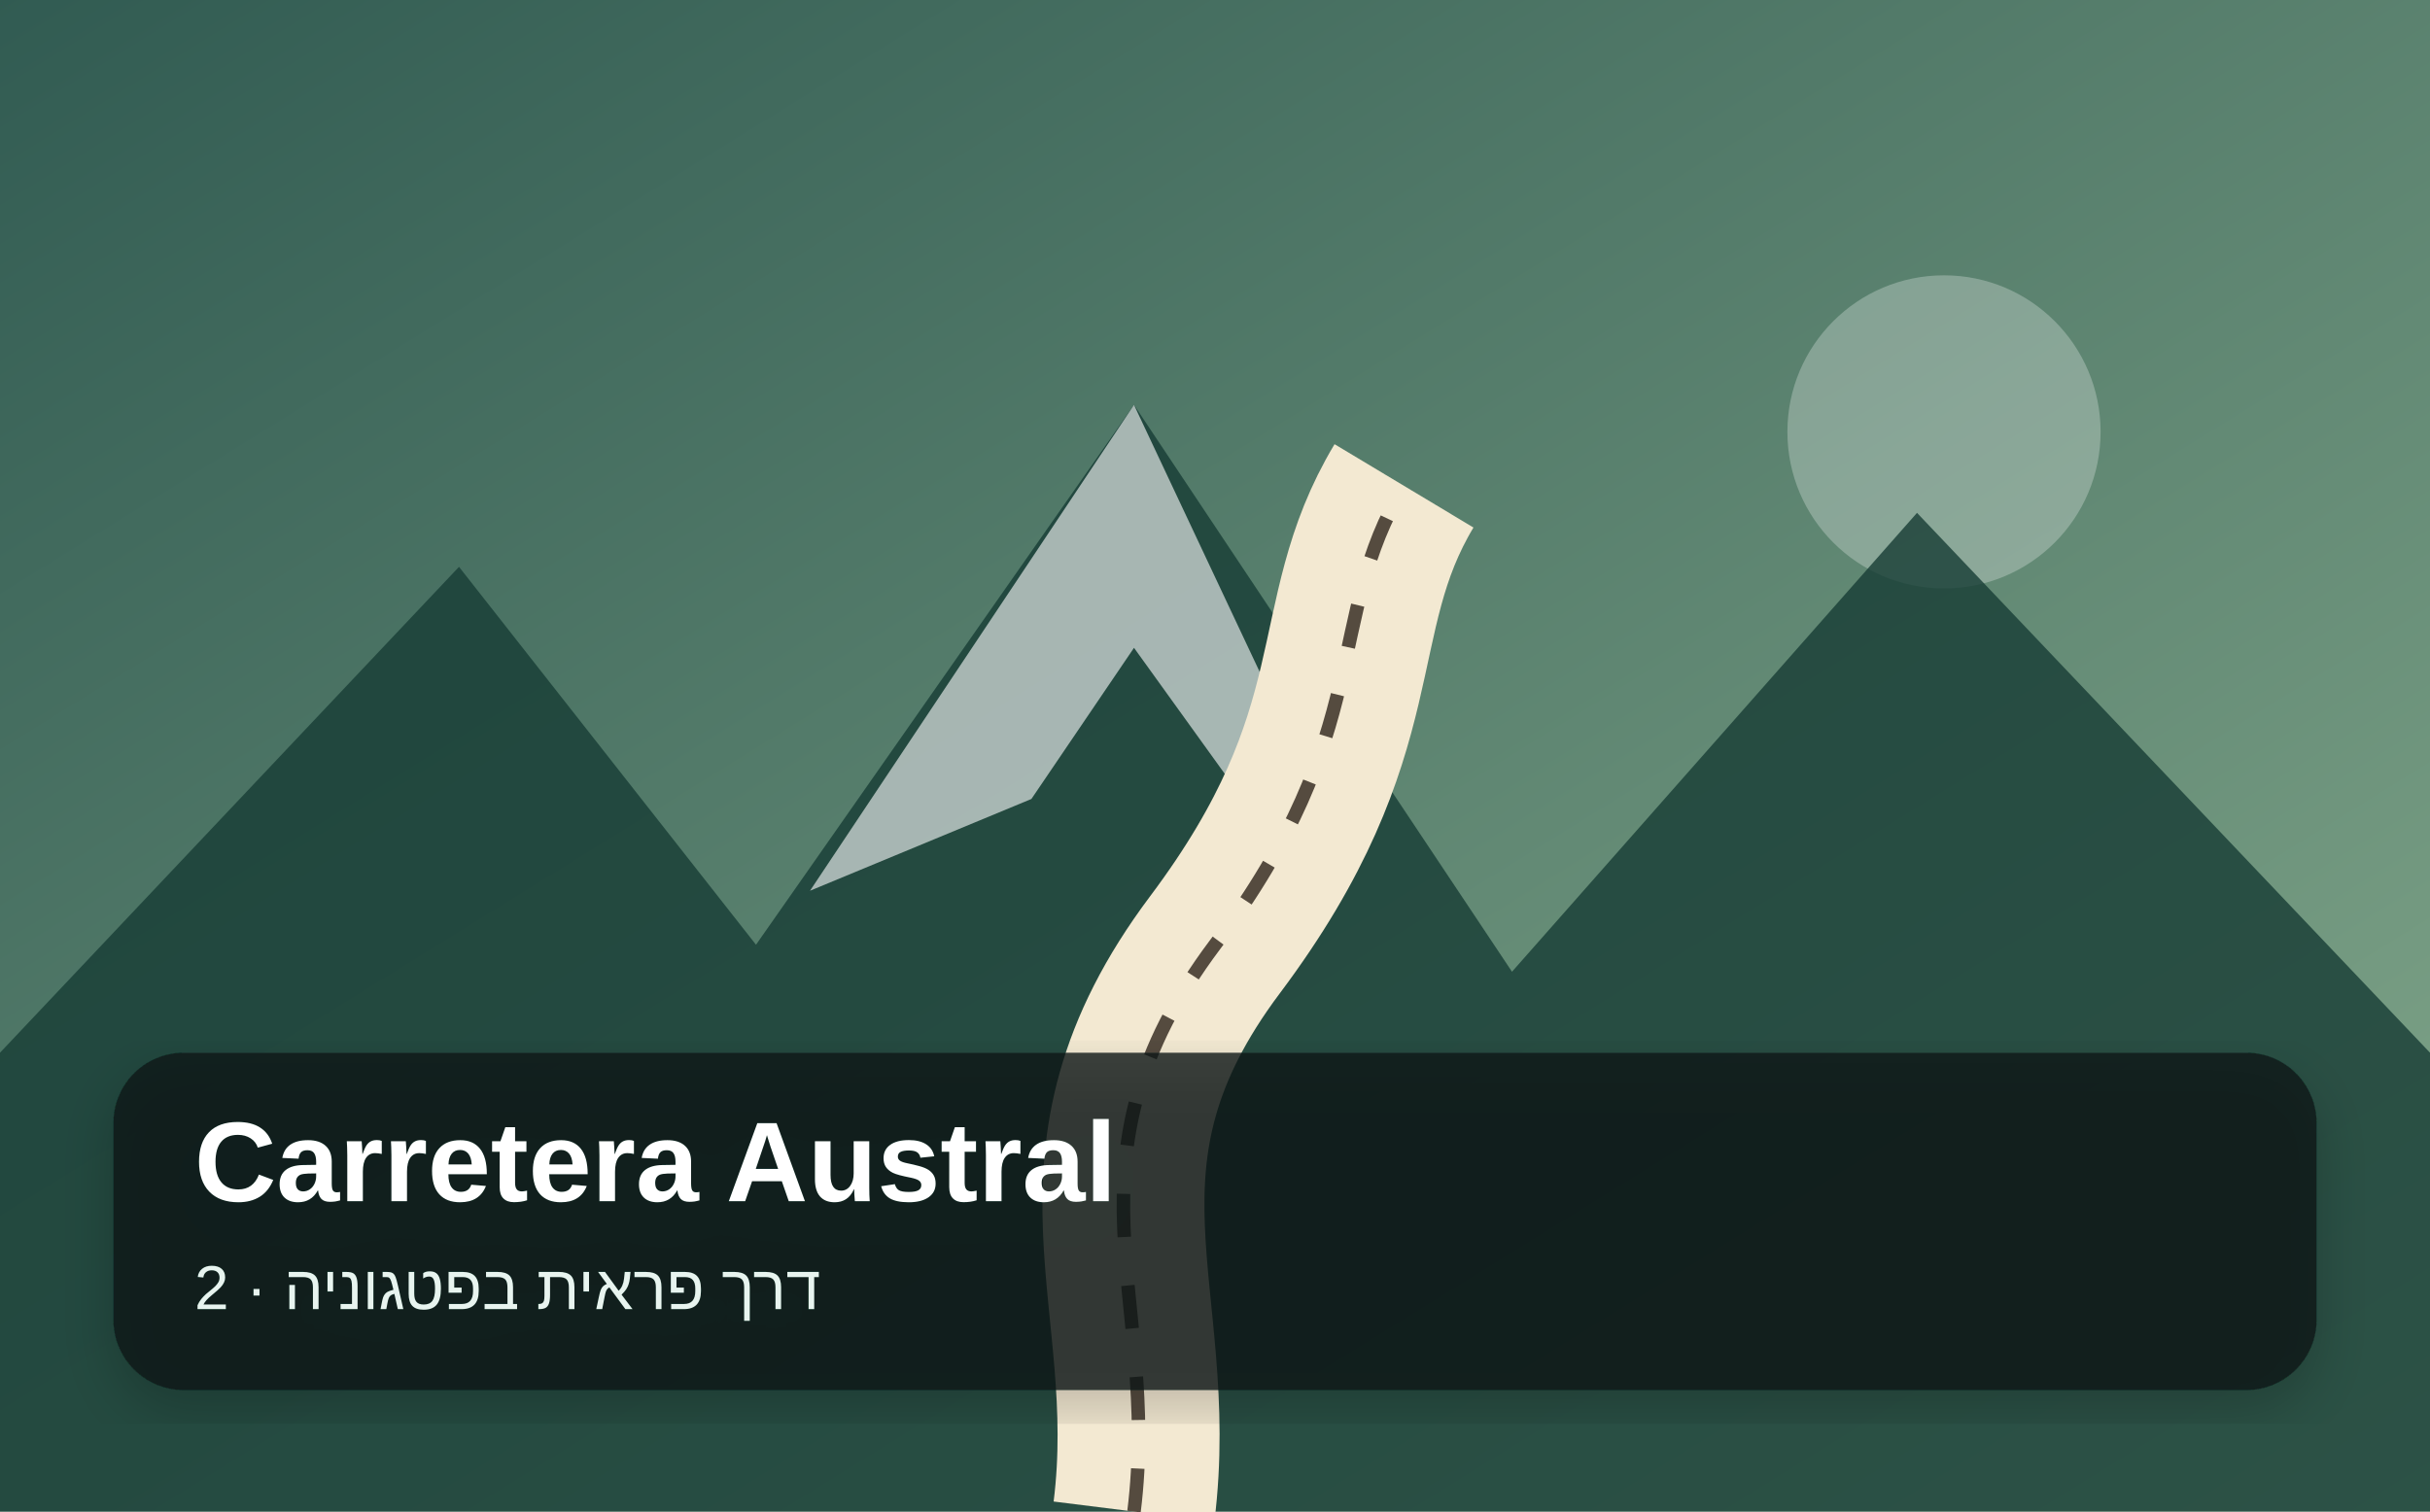
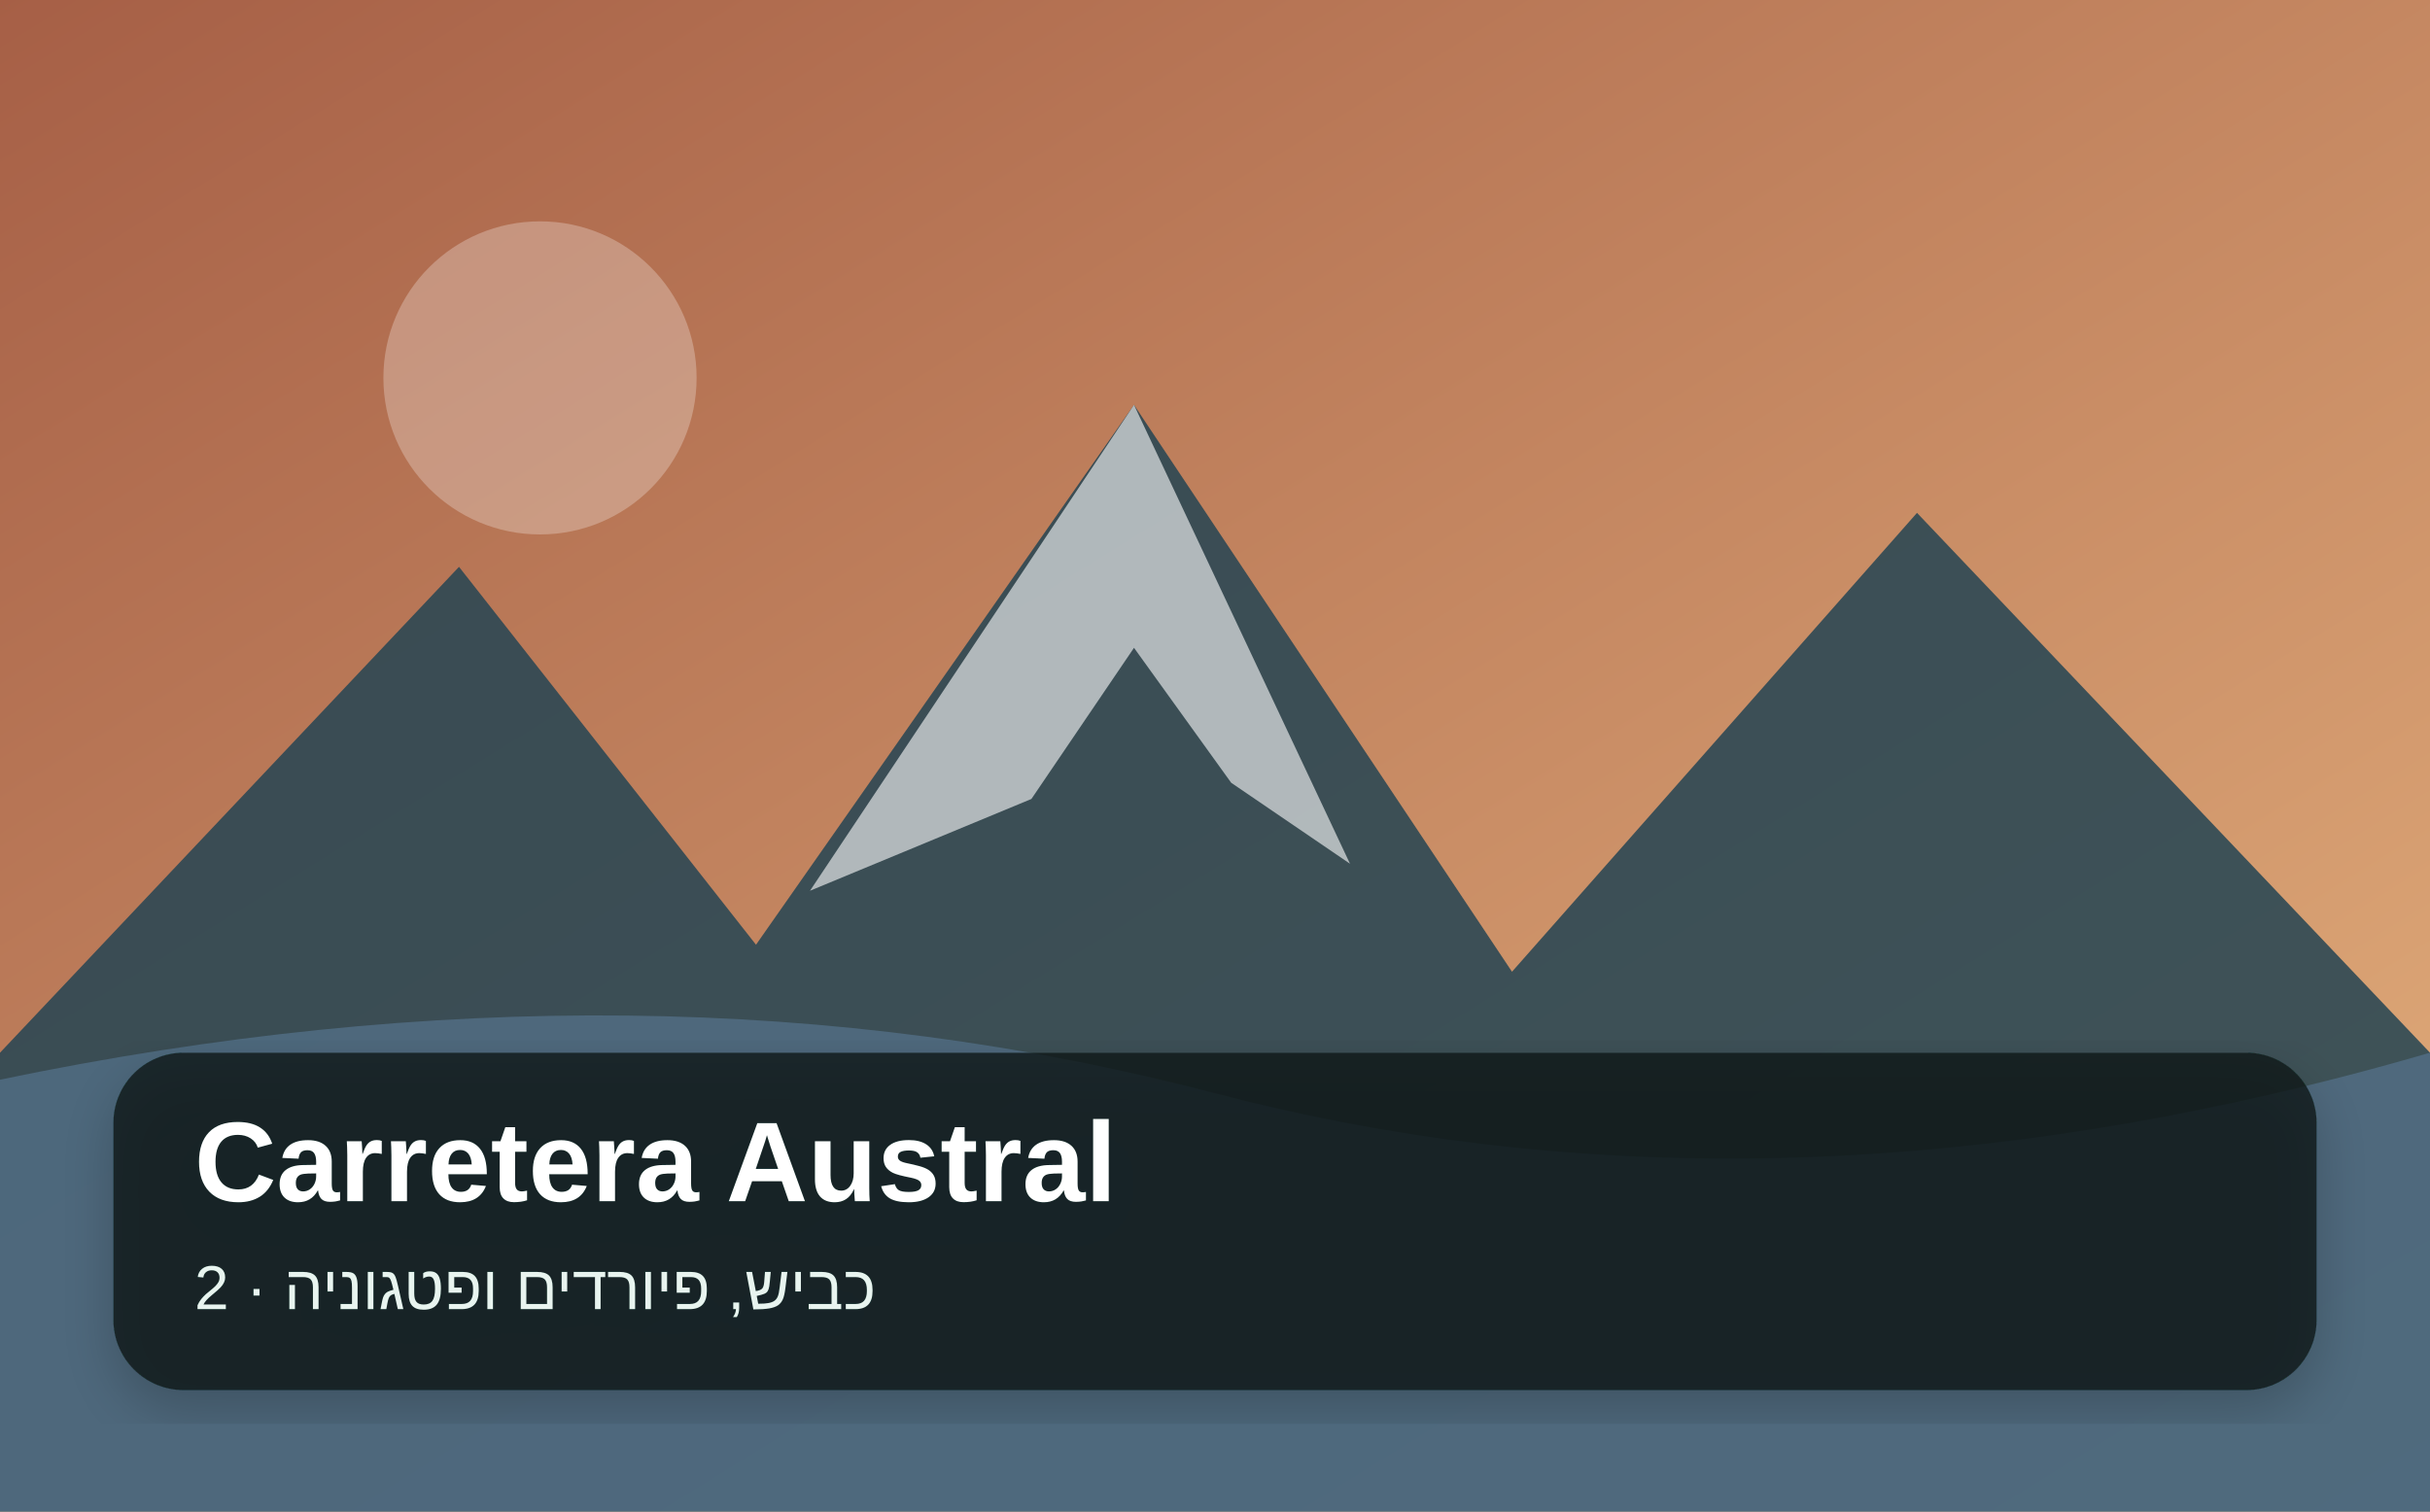
<svg xmlns="http://www.w3.org/2000/svg" width="900" height="560" viewBox="0 0 900 560">
  <defs>
    <linearGradient id="g" x1="0" y1="0" x2="1" y2="1">
-       <stop stop-color="#315b52" />
-       <stop offset="1" stop-color="#84a98c" />
+       <stop stop-color="#a65f46" />
+       <stop offset="1" stop-color="#e4b07d" />
    </linearGradient>
    <filter id="s">
      <feDropShadow dx="0" dy="8" stdDeviation="10" flood-opacity=".25" />
    </filter>
  </defs>
  <rect width="900" height="560" fill="url(#g)" />
-   <circle cx="720" cy="160" r="58" fill="#fff4" />
-   <path d="M0 390 L170 210 L280 350 L420 150 L560 360 L710 190 L900 390 V560 H0Z" fill="#173c35cc" />
+   <circle cx="200" cy="140" r="58" fill="#fff4" />
+   <path d="M0 390 L170 210 L280 350 L420 150 L560 360 L710 190 L900 390 V560 H0Z" fill="#264653dd" />
  <path d="M300 330 L420 150 L500 320 L456 290 L420 240 L382 296Z" fill="#fff9" />
-   <path d="M420 560 C430 480 390 430 450 350 C510 270 490 230 520 180" fill="none" stroke="#f3e9d2" stroke-width="60" />
-   <path d="M420 560 C430 480 390 430 450 350 C510 270 490 230 520 180" fill="none" stroke="#554b3f" stroke-width="5" stroke-dasharray="16 18" />
+   <path d="M0 400 Q240 350 450 405 T900 390 V560 H0Z" fill="#577590aa" />
  <g filter="url(#s)">
    <rect x="42" y="390" width="816" height="125" rx="26" fill="#0b201bcc" />
    <text x="72" y="445" font-family="Arial,sans-serif" font-size="42" font-weight="700" fill="white">Carretera Austral</text>
-     <text x="72" y="485" font-family="Arial,sans-serif" font-size="23" fill="#e8f4ef">דרך פראית בפטגוניה · 2</text>
+     <text x="72" y="485" font-family="Arial,sans-serif" font-size="23" fill="#e8f4ef">כביש, פיורדים ופטגוניה · 2</text>
  </g>
</svg>
